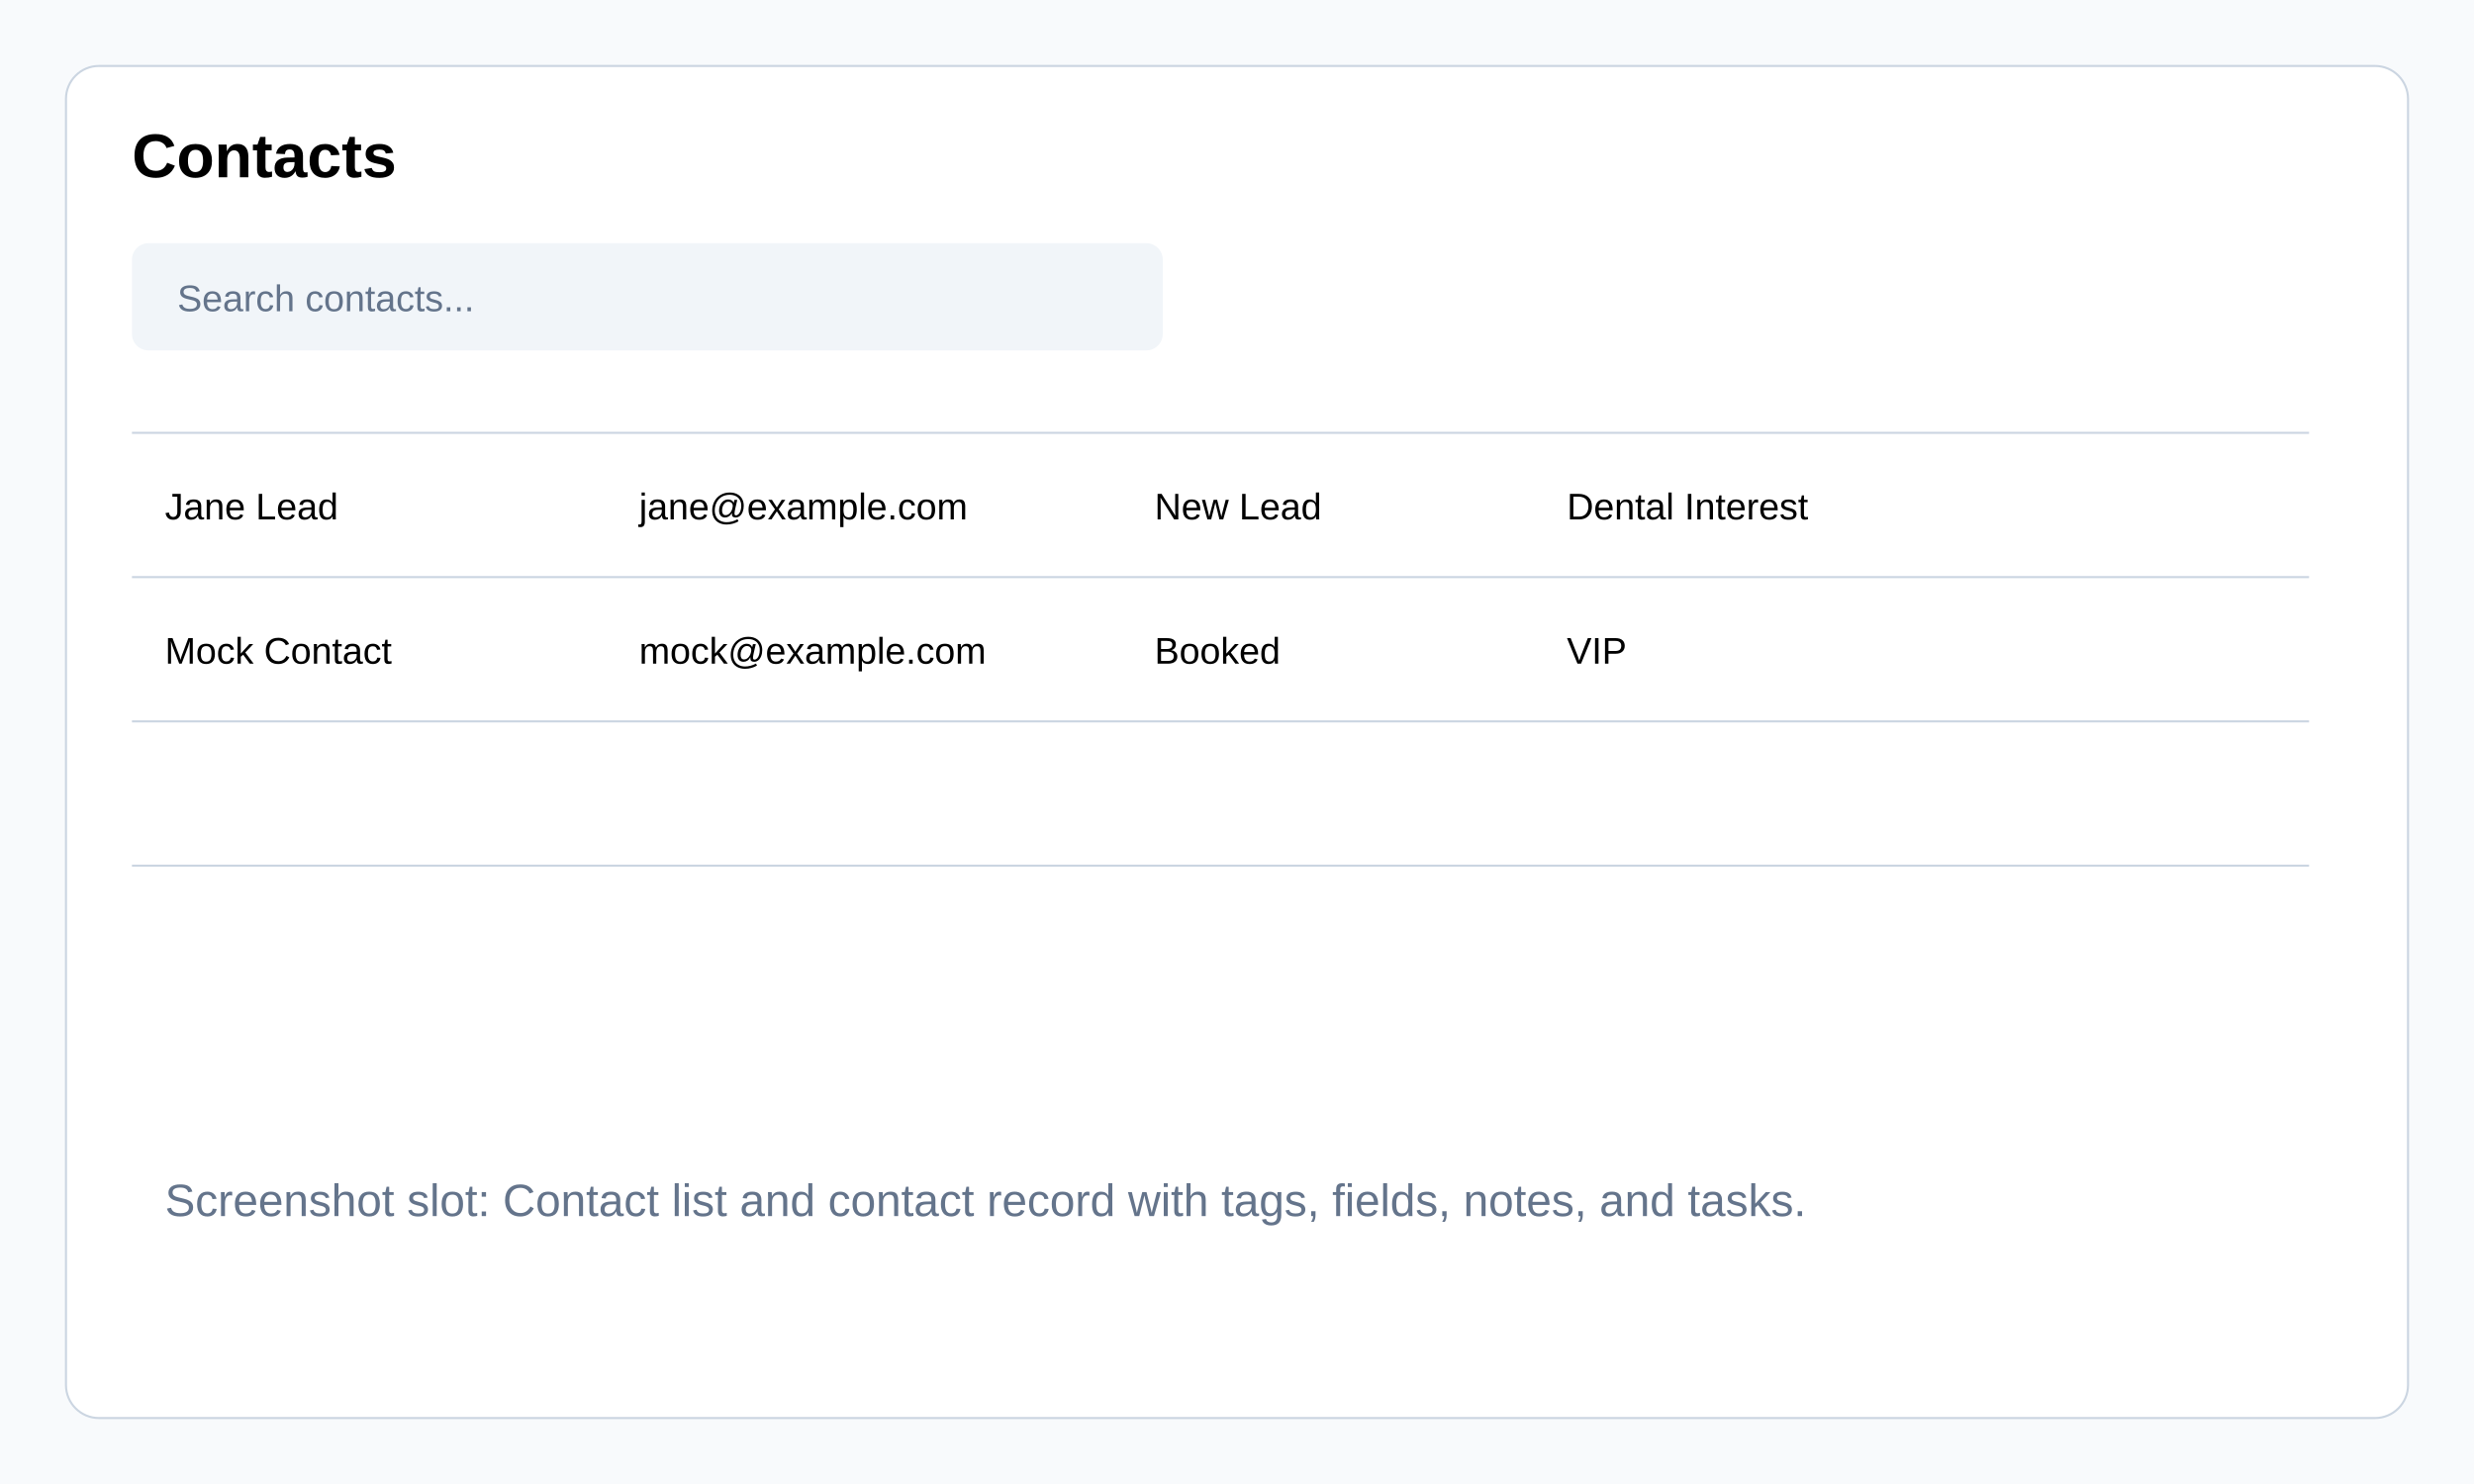
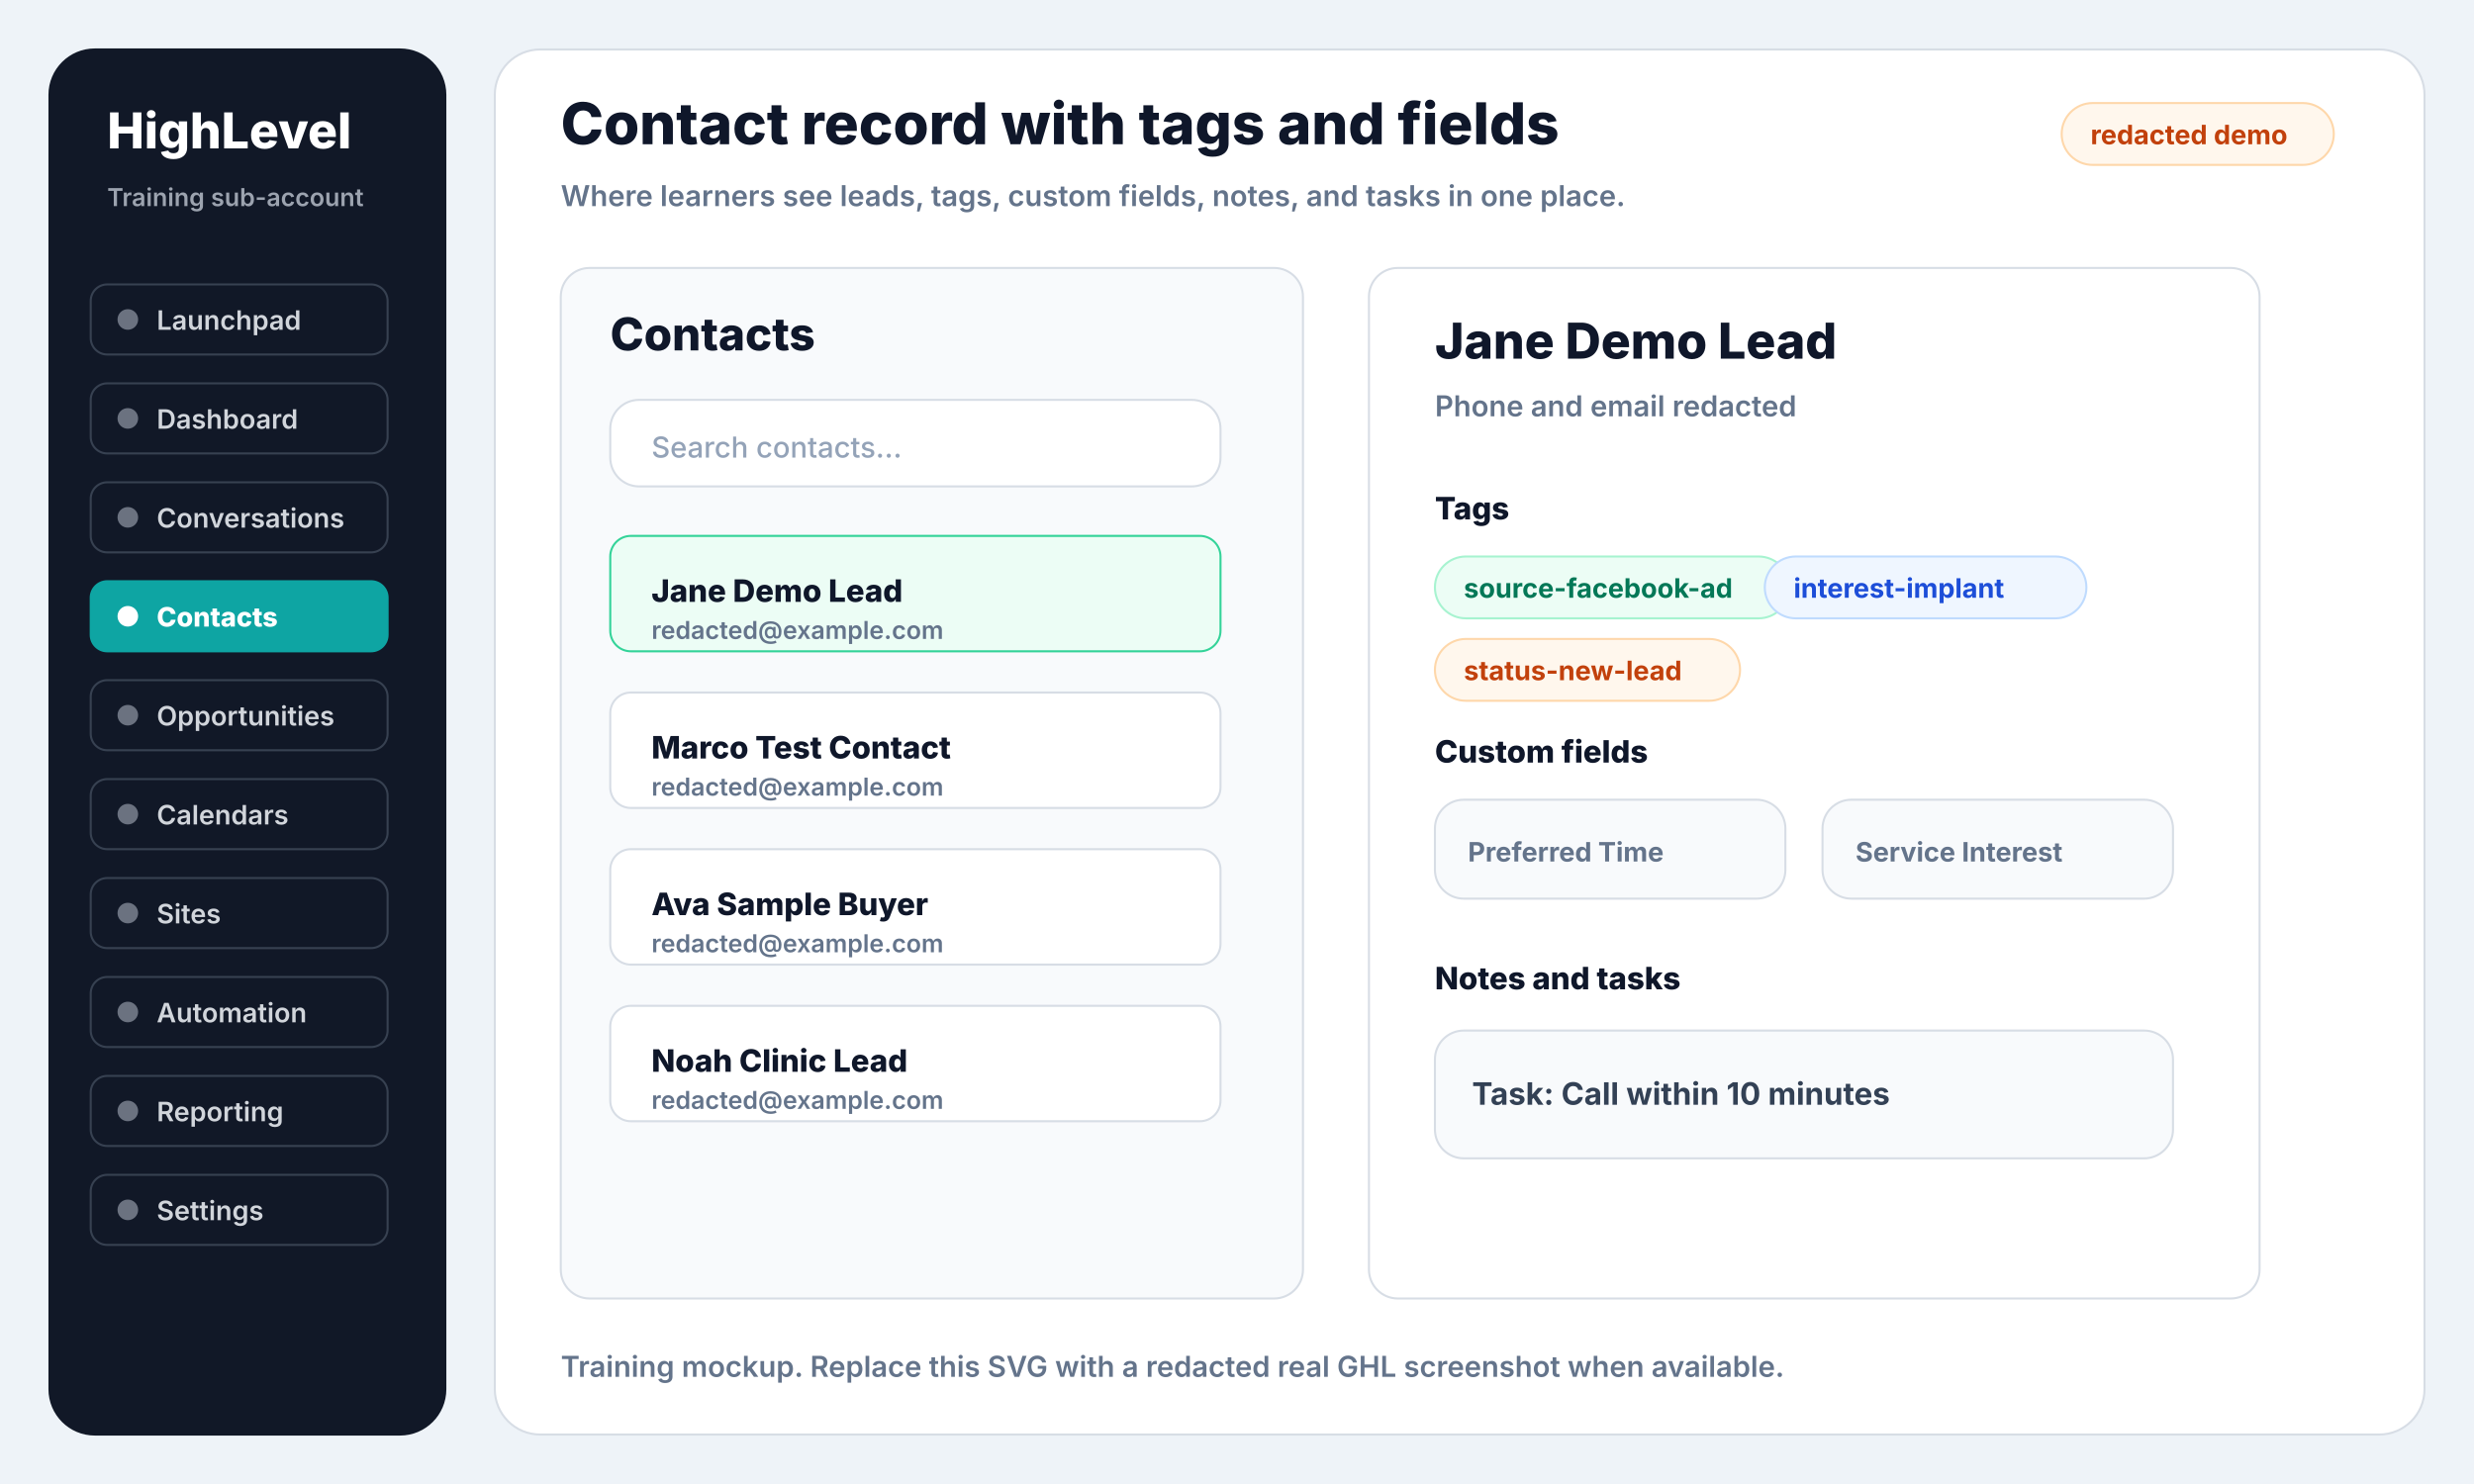
<svg xmlns="http://www.w3.org/2000/svg" width="1200" height="720" viewBox="0 0 1200 720">
-   <rect width="1200" height="720" fill="#f8fafc" />
-   <rect x="32" y="32" width="1136" height="656" rx="16" fill="#fff" stroke="#cbd5e1" />
-   <text x="64" y="86" font-family="Arial" font-size="30" font-weight="700">Contacts</text>
-   <rect x="64" y="118" width="500" height="52" rx="8" fill="#f1f5f9" />
-   <text x="86" y="151" font-family="Arial" font-size="18" fill="#64748b">Search contacts...</text>
-   <g stroke="#cbd5e1">
-     <line x1="64" y1="210" x2="1120" y2="210" />
-     <line x1="64" y1="280" x2="1120" y2="280" />
-     <line x1="64" y1="350" x2="1120" y2="350" />
-     <line x1="64" y1="420" x2="1120" y2="420" />
-   </g>
-   <g font-family="Arial" font-size="18">
-     <text x="80" y="252">Jane Lead</text>
-     <text x="310" y="252">jane@example.com</text>
-     <text x="560" y="252">New Lead</text>
-     <text x="760" y="252">Dental Interest</text>
-     <text x="80" y="322">Mock Contact</text>
-     <text x="310" y="322">mock@example.com</text>
-     <text x="560" y="322">Booked</text>
-     <text x="760" y="322">VIP</text>
-   </g>
-   <text x="80" y="590" font-family="Arial" font-size="22" fill="#64748b">Screenshot slot: Contact list and contact record with tags, fields, notes, and tasks.</text>
+   <rect width="1200" height="720" fill="#eef3f8" />
+   <rect x="24" y="24" width="192" height="672" rx="22" fill="#111827" stroke="#111827" />
+   <text x="52" y="72" font-family="Inter, Arial, sans-serif" font-size="24" fill="#ffffff" font-weight="800">HighLevel</text>
+   <text x="52" y="100" font-family="Inter, Arial, sans-serif" font-size="12" fill="#9ca3af" font-weight="600">Training sub-account</text>
+   <rect x="44" y="138" width="144" height="34" rx="8" fill="#111827" stroke="#374151" />
+   <circle cx="62" cy="155" r="5" fill="#6b7280" />
+   <text x="76" y="160" font-family="Inter, Arial, sans-serif" font-size="13" fill="#d1d5db" font-weight="600">Launchpad</text>
+   <rect x="44" y="186" width="144" height="34" rx="8" fill="#111827" stroke="#374151" />
+   <circle cx="62" cy="203" r="5" fill="#6b7280" />
+   <text x="76" y="208" font-family="Inter, Arial, sans-serif" font-size="13" fill="#d1d5db" font-weight="600">Dashboard</text>
+   <rect x="44" y="234" width="144" height="34" rx="8" fill="#111827" stroke="#374151" />
+   <circle cx="62" cy="251" r="5" fill="#6b7280" />
+   <text x="76" y="256" font-family="Inter, Arial, sans-serif" font-size="13" fill="#d1d5db" font-weight="600">Conversations</text>
+   <rect x="44" y="282" width="144" height="34" rx="8" fill="#0ea5a3" stroke="#0ea5a3" />
+   <circle cx="62" cy="299" r="5" fill="#ffffff" />
+   <text x="76" y="304" font-family="Inter, Arial, sans-serif" font-size="13" fill="#ffffff" font-weight="800">Contacts</text>
+   <rect x="44" y="330" width="144" height="34" rx="8" fill="#111827" stroke="#374151" />
+   <circle cx="62" cy="347" r="5" fill="#6b7280" />
+   <text x="76" y="352" font-family="Inter, Arial, sans-serif" font-size="13" fill="#d1d5db" font-weight="600">Opportunities</text>
+   <rect x="44" y="378" width="144" height="34" rx="8" fill="#111827" stroke="#374151" />
+   <circle cx="62" cy="395" r="5" fill="#6b7280" />
+   <text x="76" y="400" font-family="Inter, Arial, sans-serif" font-size="13" fill="#d1d5db" font-weight="600">Calendars</text>
+   <rect x="44" y="426" width="144" height="34" rx="8" fill="#111827" stroke="#374151" />
+   <circle cx="62" cy="443" r="5" fill="#6b7280" />
+   <text x="76" y="448" font-family="Inter, Arial, sans-serif" font-size="13" fill="#d1d5db" font-weight="600">Sites</text>
+   <rect x="44" y="474" width="144" height="34" rx="8" fill="#111827" stroke="#374151" />
+   <circle cx="62" cy="491" r="5" fill="#6b7280" />
+   <text x="76" y="496" font-family="Inter, Arial, sans-serif" font-size="13" fill="#d1d5db" font-weight="600">Automation</text>
+   <rect x="44" y="522" width="144" height="34" rx="8" fill="#111827" stroke="#374151" />
+   <circle cx="62" cy="539" r="5" fill="#6b7280" />
+   <text x="76" y="544" font-family="Inter, Arial, sans-serif" font-size="13" fill="#d1d5db" font-weight="600">Reporting</text>
+   <rect x="44" y="570" width="144" height="34" rx="8" fill="#111827" stroke="#374151" />
+   <circle cx="62" cy="587" r="5" fill="#6b7280" />
+   <text x="76" y="592" font-family="Inter, Arial, sans-serif" font-size="13" fill="#d1d5db" font-weight="600">Settings</text>
+   <rect x="240" y="24" width="936" height="672" rx="22" fill="#ffffff" stroke="#d7dde5" />
+   <text x="272" y="70" font-family="Inter, Arial, sans-serif" font-size="28" fill="#0f172a" font-weight="800">Contact record with tags and fields</text>
+   <text x="272" y="100" font-family="Inter, Arial, sans-serif" font-size="14" fill="#64748b" font-weight="600">Where learners see leads, tags, custom fields, notes, and tasks in one place.</text>
+   <rect x="1000" y="50" width="132" height="30" rx="15" fill="#fff7ed" stroke="#fed7aa" />
+   <text x="1014" y="70" font-family="Inter, Arial, sans-serif" font-size="13" fill="#c2410c" font-weight="700">redacted demo</text>
+   <rect x="272" y="130" width="360" height="500" rx="14" fill="#f8fafc" stroke="#d7dde5" />
+   <text x="296" y="170" font-family="Inter, Arial, sans-serif" font-size="22" fill="#0f172a" font-weight="800">Contacts</text>
+   <rect x="296" y="194" width="296" height="42" rx="14" fill="#ffffff" stroke="#d7dde5" />
+   <text x="316" y="222" font-family="Inter, Arial, sans-serif" font-size="14" fill="#94a3b8" font-weight="500">Search contacts...</text>
+   <rect x="296" y="260" width="296" height="56" rx="10" fill="#ecfdf5" stroke="#34d399" />
+   <text x="316" y="292" font-family="Inter, Arial, sans-serif" font-size="15" fill="#0f172a" font-weight="800">Jane Demo Lead</text>
+   <text x="316" y="310" font-family="Inter, Arial, sans-serif" font-size="12" fill="#64748b" font-weight="600">redacted@example.com</text>
+   <rect x="296" y="336" width="296" height="56" rx="10" fill="#ffffff" stroke="#d7dde5" />
+   <text x="316" y="368" font-family="Inter, Arial, sans-serif" font-size="15" fill="#0f172a" font-weight="800">Marco Test Contact</text>
+   <text x="316" y="386" font-family="Inter, Arial, sans-serif" font-size="12" fill="#64748b" font-weight="600">redacted@example.com</text>
+   <rect x="296" y="412" width="296" height="56" rx="10" fill="#ffffff" stroke="#d7dde5" />
+   <text x="316" y="444" font-family="Inter, Arial, sans-serif" font-size="15" fill="#0f172a" font-weight="800">Ava Sample Buyer</text>
+   <text x="316" y="462" font-family="Inter, Arial, sans-serif" font-size="12" fill="#64748b" font-weight="600">redacted@example.com</text>
+   <rect x="296" y="488" width="296" height="56" rx="10" fill="#ffffff" stroke="#d7dde5" />
+   <text x="316" y="520" font-family="Inter, Arial, sans-serif" font-size="15" fill="#0f172a" font-weight="800">Noah Clinic Lead</text>
+   <text x="316" y="538" font-family="Inter, Arial, sans-serif" font-size="12" fill="#64748b" font-weight="600">redacted@example.com</text>
+   <rect x="664" y="130" width="432" height="500" rx="14" fill="#ffffff" stroke="#d7dde5" />
+   <text x="696" y="174" font-family="Inter, Arial, sans-serif" font-size="24" fill="#0f172a" font-weight="800">Jane Demo Lead</text>
+   <text x="696" y="202" font-family="Inter, Arial, sans-serif" font-size="14" fill="#64748b" font-weight="600">Phone and email redacted</text>
+   <text x="696" y="252" font-family="Inter, Arial, sans-serif" font-size="15" fill="#0f172a" font-weight="800">Tags</text>
+   <rect x="696" y="270" width="172" height="30" rx="15" fill="#ecfdf5" stroke="#a7f3d0" />
+   <text x="710" y="290" font-family="Inter, Arial, sans-serif" font-size="13" fill="#047857" font-weight="700">source-facebook-ad</text>
+   <rect x="856" y="270" width="156" height="30" rx="15" fill="#eff6ff" stroke="#bfdbfe" />
+   <text x="870" y="290" font-family="Inter, Arial, sans-serif" font-size="13" fill="#1d4ed8" font-weight="700">interest-implant</text>
+   <rect x="696" y="310" width="148" height="30" rx="15" fill="#fff7ed" stroke="#fed7aa" />
+   <text x="710" y="330" font-family="Inter, Arial, sans-serif" font-size="13" fill="#c2410c" font-weight="700">status-new-lead</text>
+   <text x="696" y="370" font-family="Inter, Arial, sans-serif" font-size="15" fill="#0f172a" font-weight="800">Custom fields</text>
+   <rect x="696" y="388" width="170" height="48" rx="14" fill="#f8fafc" stroke="#d7dde5" />
+   <text x="712" y="418" font-family="Inter, Arial, sans-serif" font-size="13" fill="#64748b" font-weight="700">Preferred Time</text>
+   <rect x="884" y="388" width="170" height="48" rx="14" fill="#f8fafc" stroke="#d7dde5" />
+   <text x="900" y="418" font-family="Inter, Arial, sans-serif" font-size="13" fill="#64748b" font-weight="700">Service Interest</text>
+   <text x="696" y="480" font-family="Inter, Arial, sans-serif" font-size="15" fill="#0f172a" font-weight="800">Notes and tasks</text>
+   <rect x="696" y="500" width="358" height="62" rx="14" fill="#f8fafc" stroke="#d7dde5" />
+   <text x="714" y="536" font-family="Inter, Arial, sans-serif" font-size="15" fill="#334155" font-weight="700">Task: Call within 10 minutes</text>
+   <text x="272" y="668" font-family="Inter, Arial, sans-serif" font-size="14" fill="#64748b" font-weight="600">Training mockup. Replace this SVG with a redacted real GHL screenshot when available.</text>
</svg>
